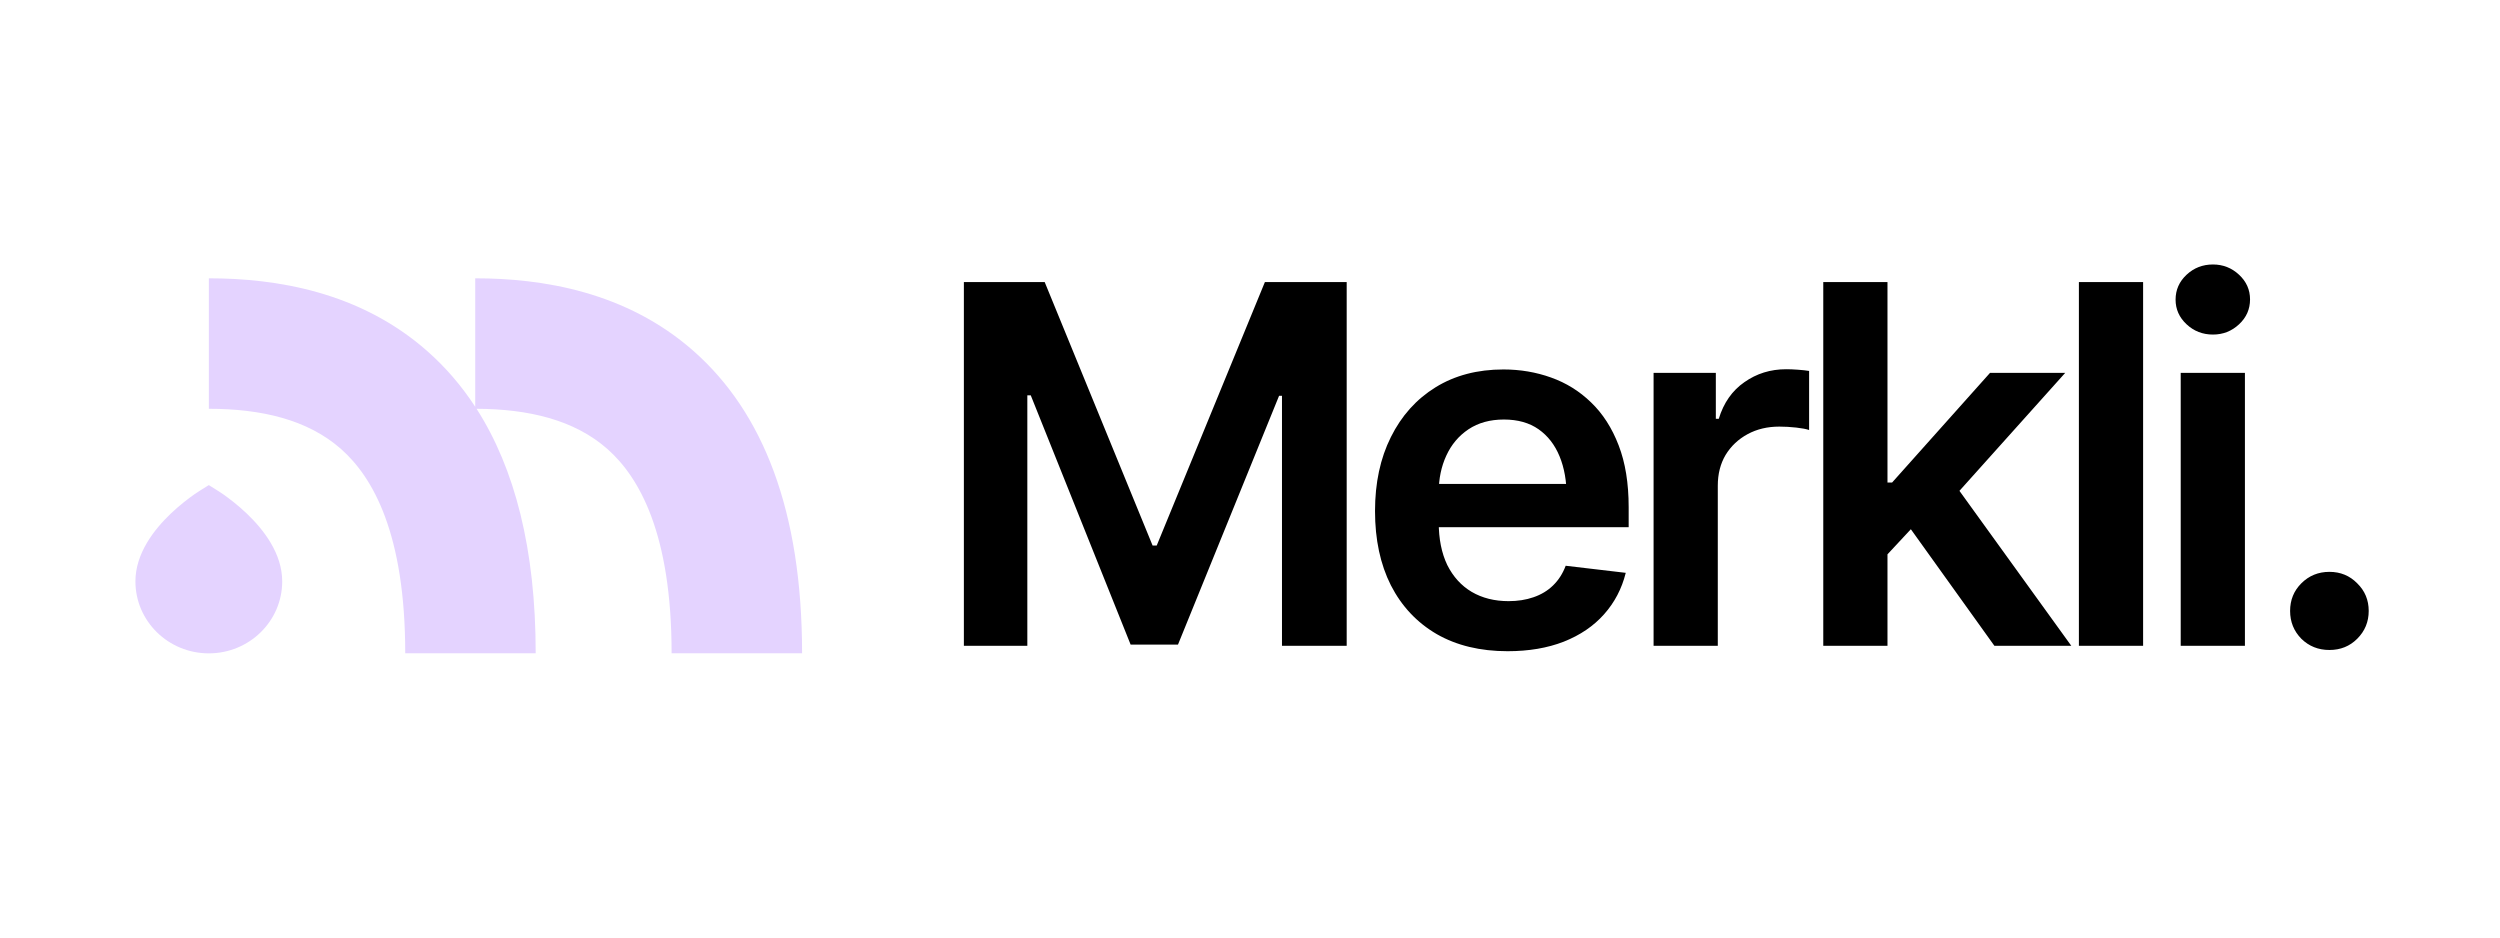
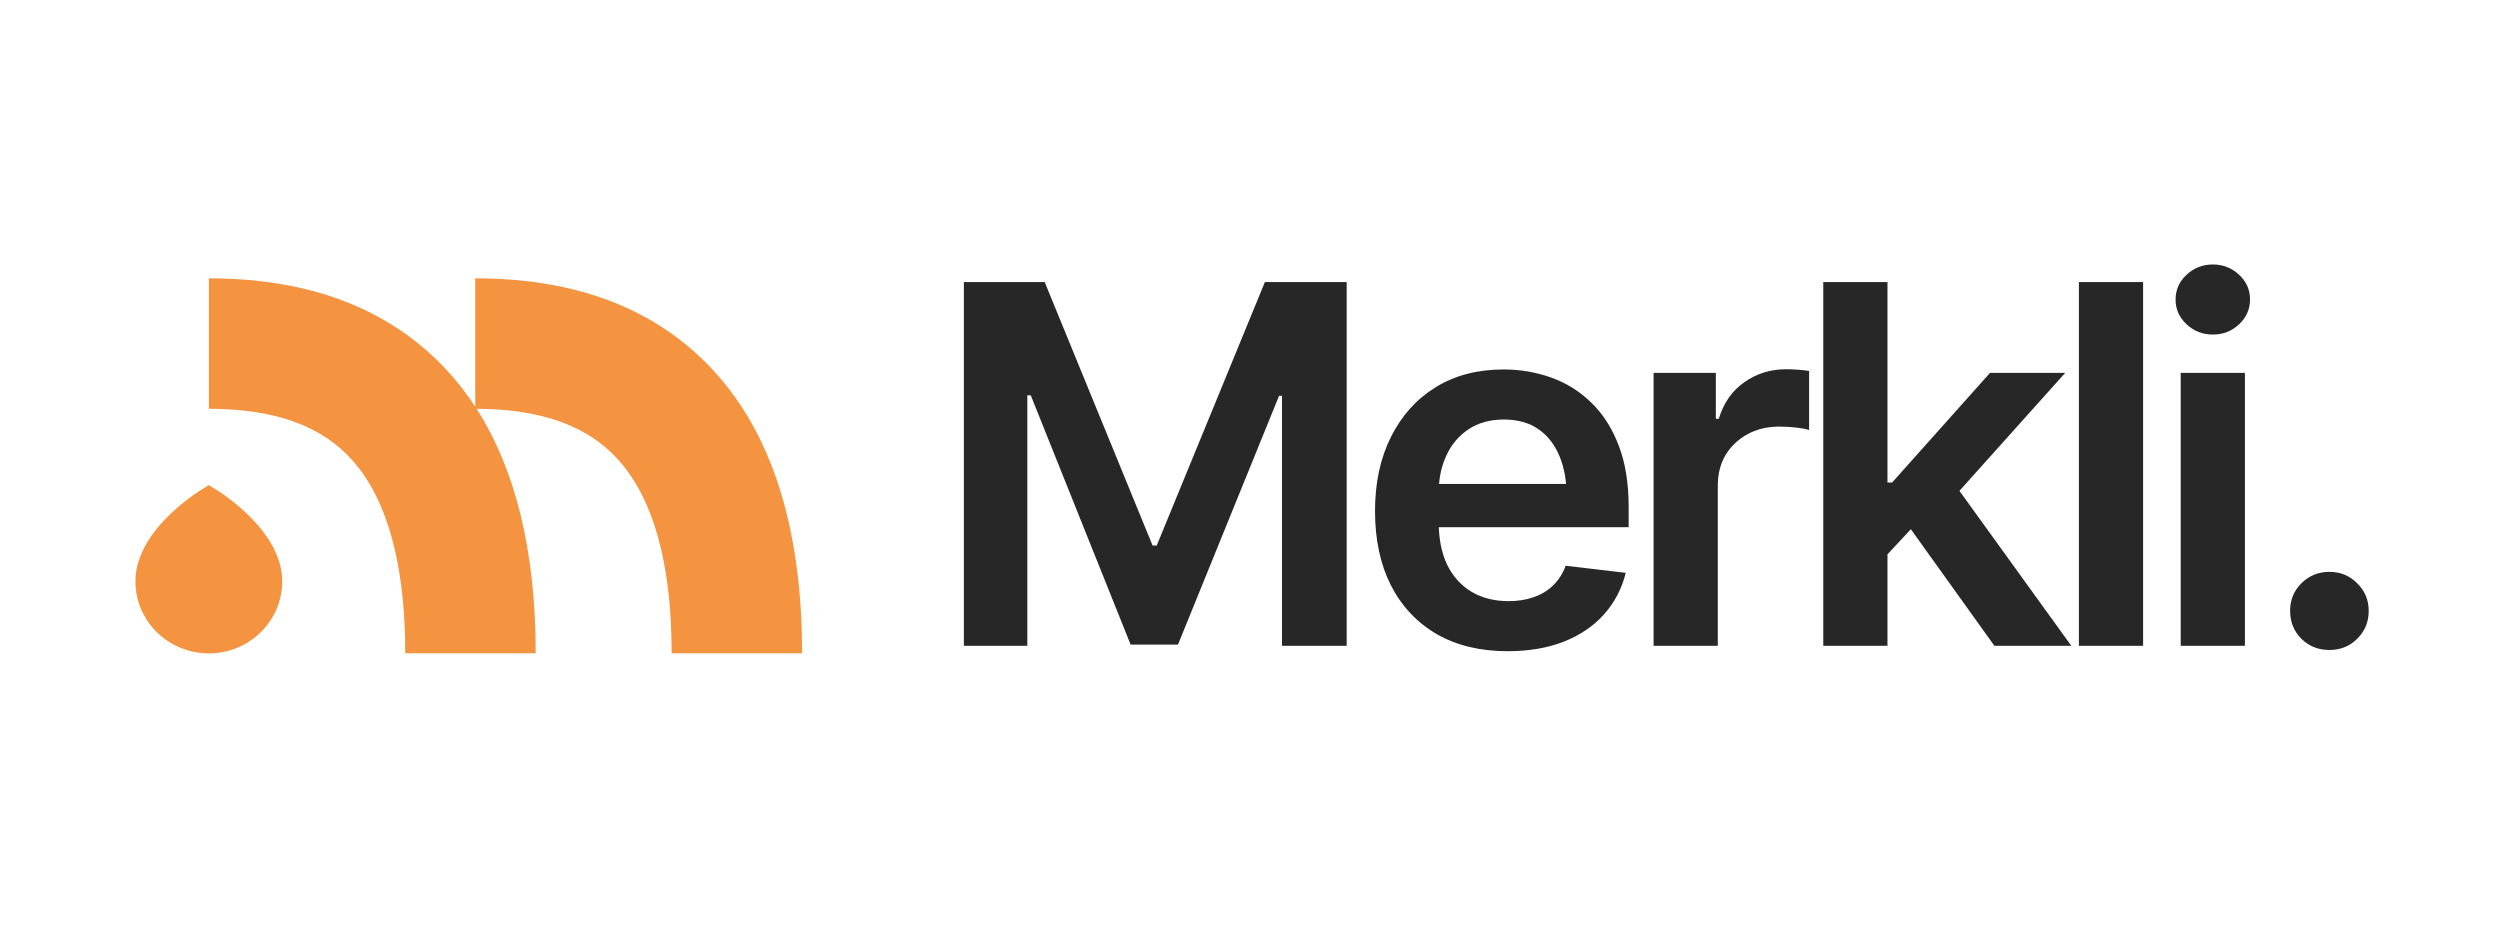
<svg xmlns="http://www.w3.org/2000/svg" width="120" height="45" viewBox="0 0 120 45" fill="none">
-   <path fill-rule="evenodd" clip-rule="evenodd" d="M16.37 21.553C14.768 20.137 12.536 19.622 10.025 19.622V13.359C13.223 13.359 17.268 13.988 20.518 16.861C21.383 17.625 22.15 18.512 22.811 19.525V13.359C26.009 13.359 30.055 13.988 33.304 16.861C36.624 19.796 38.5 24.517 38.5 31.358H32.237C32.237 25.619 30.688 22.907 29.156 21.553C27.568 20.149 25.359 19.631 22.875 19.622C24.711 22.488 25.713 26.356 25.713 31.358H19.451C19.451 25.619 17.902 22.907 16.37 21.553ZM10.122 23.347C10.078 23.319 10.043 23.297 10.023 23.285C10.003 23.297 9.968 23.319 9.923 23.347C9.761 23.448 9.473 23.626 9.351 23.712C9.039 23.931 8.623 24.249 8.205 24.646C7.382 25.43 6.5 26.573 6.5 27.906C6.5 29.814 8.077 31.361 10.023 31.361C11.968 31.361 13.546 29.814 13.546 27.906C13.546 26.573 12.663 25.43 11.84 24.646C11.423 24.249 11.006 23.931 10.695 23.712C10.572 23.626 10.285 23.448 10.122 23.347Z" fill="#E4D3FF" />
-   <path d="M46.266 13.539H50.145L55.324 26.184H55.523L60.715 13.539H64.641V31H61.535V19H61.395L56.543 30.941H54.27L49.477 18.977H49.312V31H46.266V13.539ZM72.364 31.258C71.051 31.258 69.918 30.984 68.965 30.438C68.012 29.883 67.278 29.102 66.762 28.094C66.254 27.086 66.001 25.898 66.001 24.531C66.001 23.18 66.254 21.996 66.762 20.98C67.27 19.957 67.985 19.16 68.907 18.59C69.829 18.02 70.915 17.734 72.165 17.734C72.969 17.734 73.731 17.863 74.45 18.121C75.176 18.379 75.817 18.777 76.372 19.316C76.934 19.855 77.376 20.543 77.696 21.379C78.016 22.207 78.176 23.195 78.176 24.344V25.305H67.442V23.23H76.641L75.2 23.84C75.2 23.098 75.086 22.453 74.86 21.906C74.633 21.352 74.297 20.918 73.852 20.605C73.407 20.293 72.852 20.137 72.188 20.137C71.524 20.137 70.957 20.293 70.489 20.605C70.02 20.918 69.665 21.34 69.422 21.871C69.18 22.395 69.059 22.98 69.059 23.629V25.07C69.059 25.867 69.196 26.551 69.469 27.121C69.751 27.684 70.141 28.113 70.641 28.41C71.149 28.707 71.739 28.855 72.411 28.855C72.848 28.855 73.247 28.793 73.606 28.668C73.973 28.543 74.286 28.355 74.543 28.105C74.809 27.848 75.012 27.531 75.153 27.156L78.036 27.496C77.848 28.254 77.501 28.918 76.993 29.488C76.493 30.051 75.848 30.488 75.059 30.801C74.278 31.105 73.379 31.258 72.364 31.258ZM79.372 31V17.898H82.36V20.102H82.501C82.735 19.336 83.145 18.75 83.731 18.344C84.317 17.93 84.985 17.723 85.735 17.723C85.899 17.723 86.087 17.73 86.298 17.746C86.517 17.762 86.696 17.781 86.837 17.805V20.641C86.704 20.594 86.497 20.555 86.216 20.523C85.934 20.492 85.665 20.477 85.407 20.477C84.837 20.477 84.329 20.598 83.884 20.84C83.438 21.082 83.087 21.414 82.829 21.836C82.579 22.258 82.454 22.75 82.454 23.312V31H79.372ZM90.329 26.898L90.318 23.16H90.822L95.521 17.898H99.13L93.341 24.355H92.697L90.329 26.898ZM87.517 31V13.539H90.599V31H87.517ZM95.732 31L91.466 25.047L93.552 22.867L99.423 31H95.732ZM102.869 13.539V31H99.787V13.539H102.869ZM104.674 31V17.898H107.756V31H104.674ZM106.221 16.059C105.729 16.059 105.307 15.895 104.955 15.566C104.604 15.238 104.428 14.844 104.428 14.383C104.428 13.914 104.604 13.516 104.955 13.188C105.307 12.859 105.729 12.695 106.221 12.695C106.705 12.695 107.123 12.859 107.475 13.188C107.827 13.516 108.002 13.91 108.002 14.371C108.002 14.84 107.827 15.238 107.475 15.566C107.123 15.895 106.705 16.059 106.221 16.059ZM111.811 31.199C111.28 31.199 110.831 31.02 110.464 30.66C110.104 30.293 109.925 29.848 109.925 29.324C109.925 28.801 110.104 28.359 110.464 28C110.831 27.633 111.28 27.449 111.811 27.449C112.343 27.449 112.788 27.633 113.147 28C113.515 28.359 113.698 28.801 113.698 29.324C113.698 29.848 113.515 30.293 113.147 30.66C112.788 31.02 112.343 31.199 111.811 31.199Z" fill="black" />
+   <path fill-rule="evenodd" clip-rule="evenodd" d="M16.37 21.553C14.768 20.137 12.536 19.622 10.025 19.622V13.359C13.223 13.359 17.268 13.988 20.518 16.861C21.383 17.625 22.15 18.512 22.811 19.525V13.359C26.009 13.359 30.055 13.988 33.304 16.861C36.624 19.796 38.5 24.517 38.5 31.358H32.237C32.237 25.619 30.688 22.907 29.156 21.553C27.568 20.149 25.359 19.631 22.875 19.622C24.711 22.488 25.713 26.356 25.713 31.358H19.451C19.451 25.619 17.902 22.907 16.37 21.553ZM10.122 23.347C10.078 23.319 10.043 23.297 10.023 23.285C10.003 23.297 9.968 23.319 9.923 23.347C9.761 23.448 9.473 23.626 9.351 23.712C9.039 23.931 8.623 24.249 8.205 24.646C7.382 25.43 6.5 26.573 6.5 27.906C6.5 29.814 8.077 31.361 10.023 31.361C11.968 31.361 13.546 29.814 13.546 27.906C13.546 26.573 12.663 25.43 11.84 24.646C11.423 24.249 11.006 23.931 10.695 23.712C10.572 23.626 10.285 23.448 10.122 23.347Z" fill="#F49340" />
+   <path d="M46.266 13.539H50.145L55.324 26.184H55.523L60.715 13.539H64.641V31H61.535V19H61.395L56.543 30.941H54.27L49.477 18.977H49.312V31H46.266V13.539ZM72.364 31.258C71.051 31.258 69.918 30.984 68.965 30.438C68.012 29.883 67.278 29.102 66.762 28.094C66.254 27.086 66.001 25.898 66.001 24.531C66.001 23.18 66.254 21.996 66.762 20.98C67.27 19.957 67.985 19.16 68.907 18.59C69.829 18.02 70.915 17.734 72.165 17.734C72.969 17.734 73.731 17.863 74.45 18.121C75.176 18.379 75.817 18.777 76.372 19.316C76.934 19.855 77.376 20.543 77.696 21.379C78.016 22.207 78.176 23.195 78.176 24.344V25.305H67.442V23.23H76.641L75.2 23.84C75.2 23.098 75.086 22.453 74.86 21.906C74.633 21.352 74.297 20.918 73.852 20.605C73.407 20.293 72.852 20.137 72.188 20.137C71.524 20.137 70.957 20.293 70.489 20.605C70.02 20.918 69.665 21.34 69.422 21.871C69.18 22.395 69.059 22.98 69.059 23.629V25.07C69.059 25.867 69.196 26.551 69.469 27.121C69.751 27.684 70.141 28.113 70.641 28.41C71.149 28.707 71.739 28.855 72.411 28.855C72.848 28.855 73.247 28.793 73.606 28.668C73.973 28.543 74.286 28.355 74.543 28.105C74.809 27.848 75.012 27.531 75.153 27.156L78.036 27.496C77.848 28.254 77.501 28.918 76.993 29.488C76.493 30.051 75.848 30.488 75.059 30.801C74.278 31.105 73.379 31.258 72.364 31.258ZM79.372 31V17.898H82.36V20.102H82.501C82.735 19.336 83.145 18.75 83.731 18.344C84.317 17.93 84.985 17.723 85.735 17.723C85.899 17.723 86.087 17.73 86.298 17.746C86.517 17.762 86.696 17.781 86.837 17.805V20.641C86.704 20.594 86.497 20.555 86.216 20.523C85.934 20.492 85.665 20.477 85.407 20.477C84.837 20.477 84.329 20.598 83.884 20.84C83.438 21.082 83.087 21.414 82.829 21.836C82.579 22.258 82.454 22.75 82.454 23.312V31H79.372ZM90.329 26.898L90.318 23.16H90.822L95.521 17.898H99.13L93.341 24.355H92.697L90.329 26.898ZM87.517 31V13.539H90.599V31H87.517ZM95.732 31L91.466 25.047L93.552 22.867L99.423 31H95.732ZM102.869 13.539V31H99.787V13.539H102.869ZM104.674 31V17.898H107.756V31H104.674ZM106.221 16.059C105.729 16.059 105.307 15.895 104.955 15.566C104.604 15.238 104.428 14.844 104.428 14.383C104.428 13.914 104.604 13.516 104.955 13.188C105.307 12.859 105.729 12.695 106.221 12.695C106.705 12.695 107.123 12.859 107.475 13.188C107.827 13.516 108.002 13.91 108.002 14.371C108.002 14.84 107.827 15.238 107.475 15.566C107.123 15.895 106.705 16.059 106.221 16.059ZM111.811 31.199C111.28 31.199 110.831 31.02 110.464 30.66C110.104 30.293 109.925 29.848 109.925 29.324C109.925 28.801 110.104 28.359 110.464 28C110.831 27.633 111.28 27.449 111.811 27.449C112.343 27.449 112.788 27.633 113.147 28C113.515 28.359 113.698 28.801 113.698 29.324C113.698 29.848 113.515 30.293 113.147 30.66C112.788 31.02 112.343 31.199 111.811 31.199Z" fill="#272727" />
</svg>
